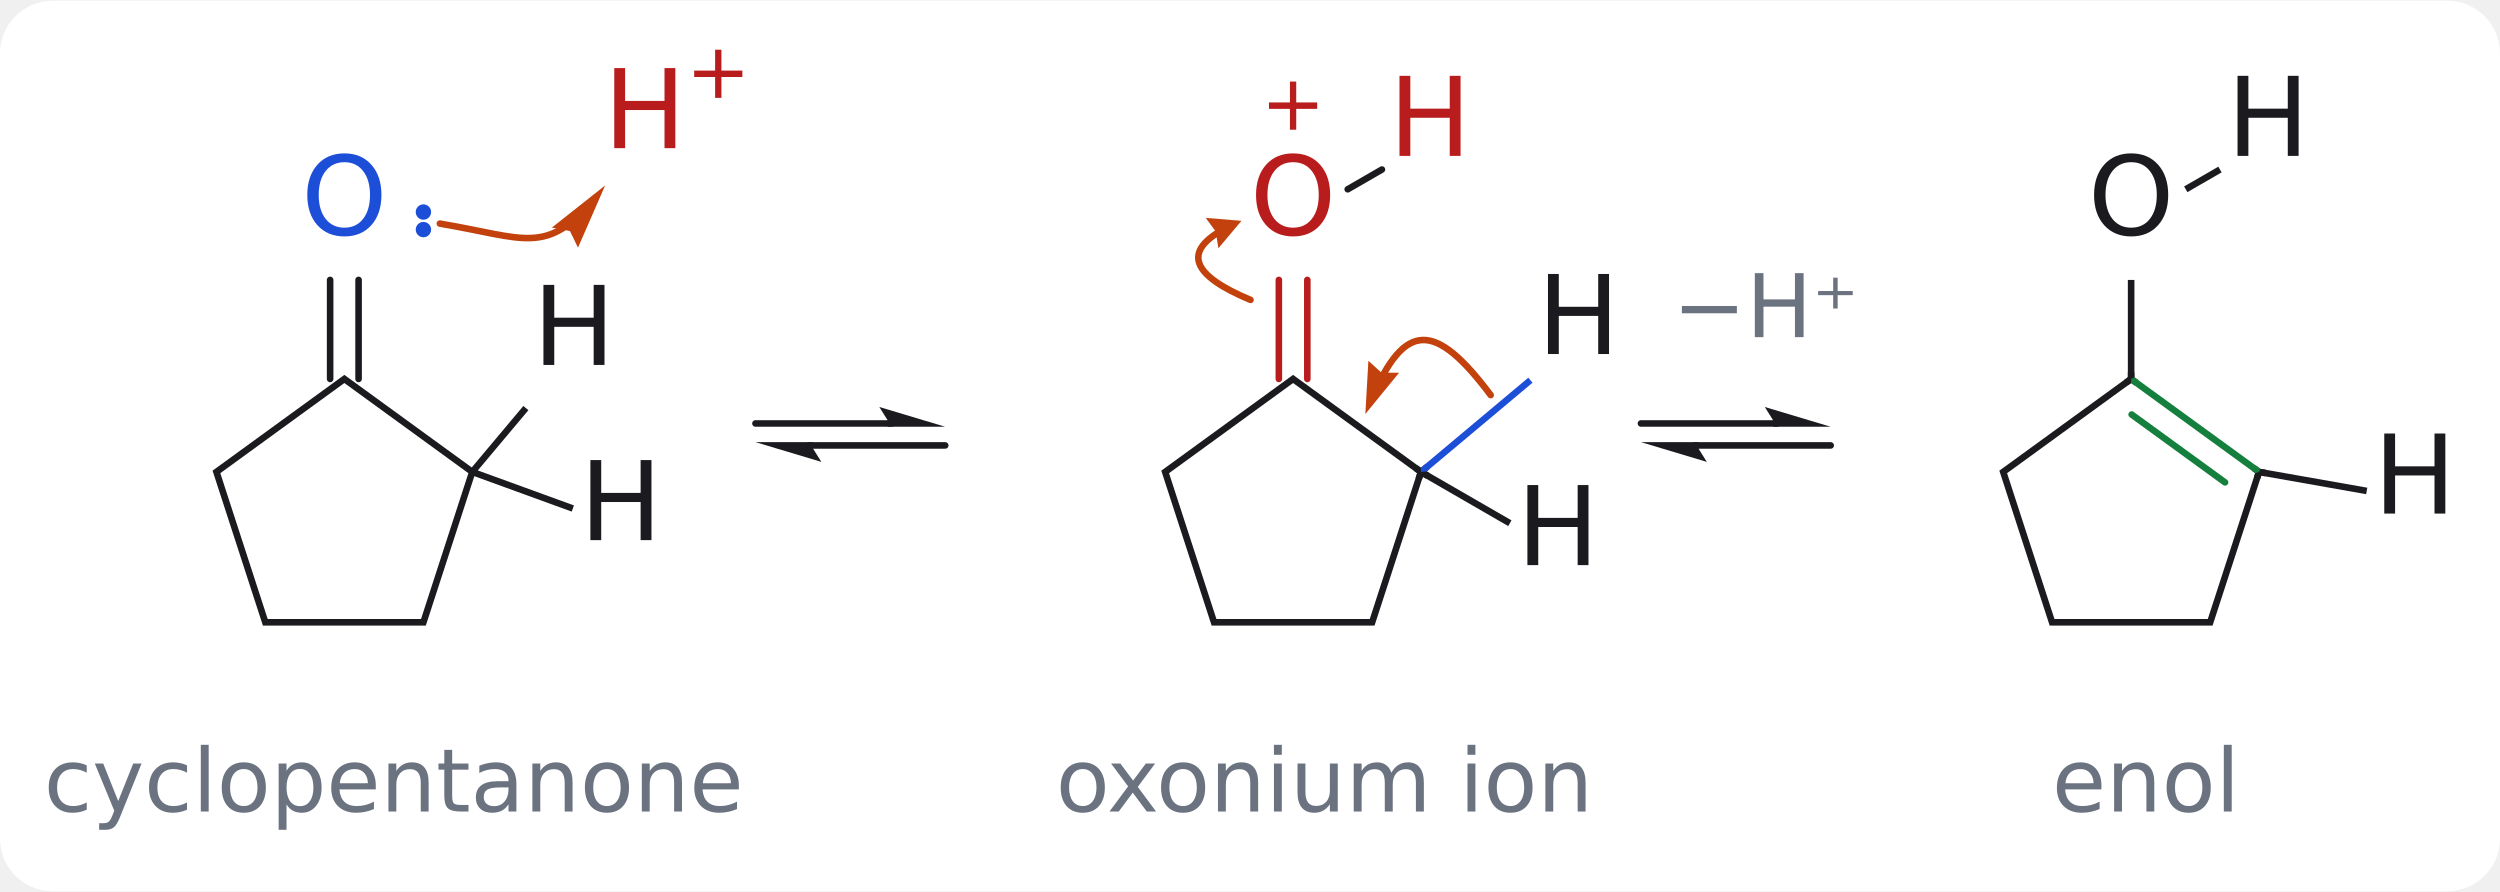
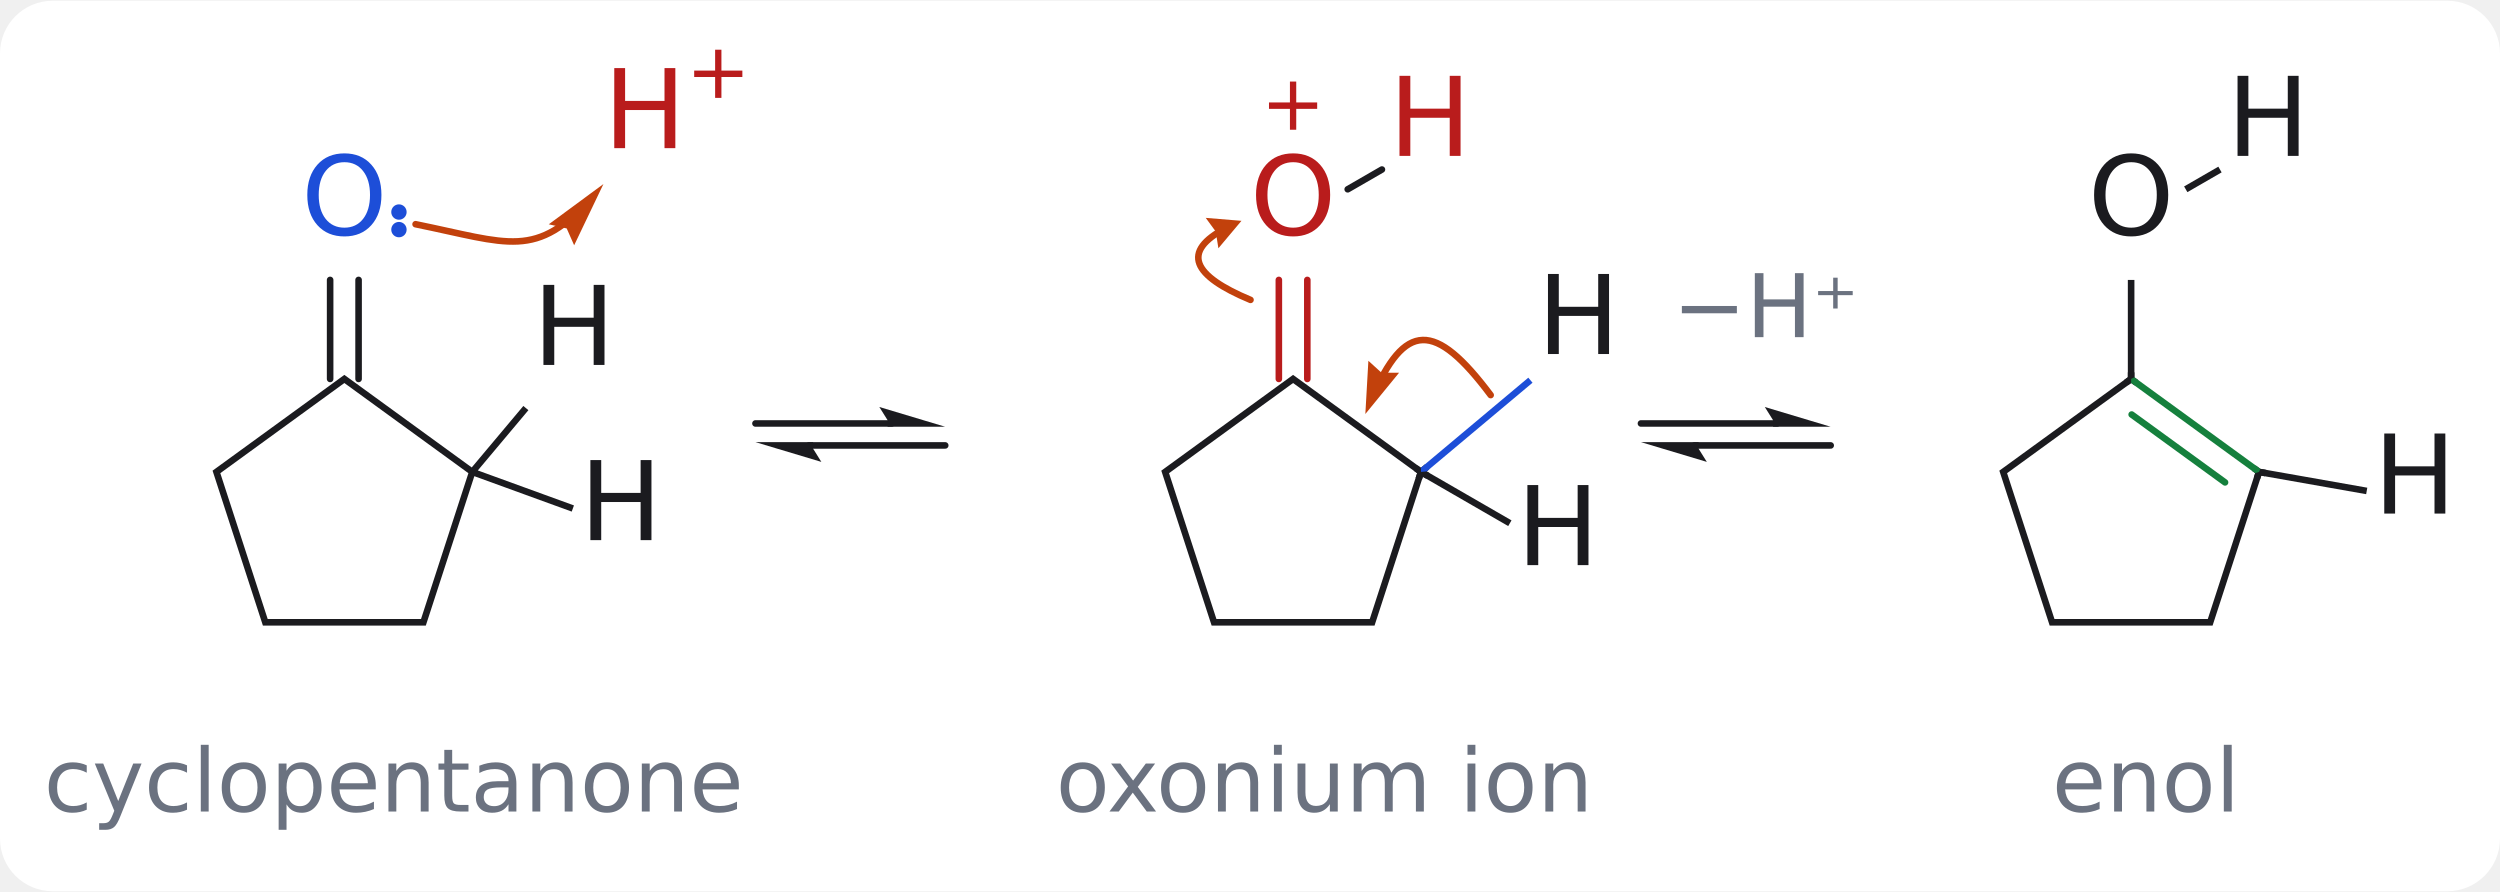
<svg xmlns="http://www.w3.org/2000/svg" viewBox="-91.467 -102.6 664.047 236.534" width="412" height="147">
  <style>.c-ink.fill{fill:#1b1b1f}.c-ink.stroke{stroke:#1b1b1f}.c-arrow.fill{fill:#c2410c}.c-arrow.stroke{stroke:#c2410c}.c-nu.fill{fill:#1d4ed8}.c-nu.stroke{stroke:#1d4ed8}.c-el.fill{fill:#b91c1c}.c-el.stroke{stroke:#b91c1c}.c-good.fill{fill:#15803d}.c-good.stroke{stroke:#15803d}.c-muted.fill{fill:#6b7280}.c-muted.stroke{stroke:#6b7280}.card{fill:#ffffff}@media (prefers-color-scheme: dark){.c-ink.fill{fill:#e6e6ea}.c-ink.stroke{stroke:#e6e6ea}.c-arrow.fill{fill:#ff9f5a}.c-arrow.stroke{stroke:#ff9f5a}.c-nu.fill{fill:#8ab4ff}.c-nu.stroke{stroke:#8ab4ff}.c-el.fill{fill:#ff8a8a}.c-el.stroke{stroke:#ff8a8a}.c-good.fill{fill:#6ee7a0}.c-good.stroke{stroke:#6ee7a0}.c-muted.fill{fill:#9ca3af}.c-muted.stroke{stroke:#9ca3af}.card{fill:#1e1e1e}}</style>
  <rect class="card" x="-91.467" y="-102.600" width="664.047" height="236.534" rx="14" />
  <line class="c-ink stroke" x1="-3.78" y1="-2.142" x2="-3.78" y2="-28.445" stroke-width="1.75" stroke-linecap="round" />
  <line class="c-ink stroke" x1="3.78" y1="-2.142" x2="3.78" y2="-28.445" stroke-width="1.75" stroke-linecap="round" />
  <path class="c-el stroke" d="M248.22 -2.142 L248.22 -28.445 " fill="none" stroke-width="1.75" stroke-linecap="round" stroke-linejoin="round" />
  <path class="c-el stroke" d="M255.78 -2.142 L255.78 -28.445 " fill="none" stroke-width="1.75" stroke-linecap="round" stroke-linejoin="round" />
  <line class="c-ink stroke" x1="266.508" y1="-52.518" x2="275.602" y2="-57.769" stroke-width="1.75" stroke-linecap="round" />
  <path class="c-good stroke" d="M474.742 7.307 L499.547 25.336 " fill="none" stroke-width="1.75" stroke-linecap="round" stroke-linejoin="round" />
  <path class="c-ink fill stroke" d="M285.94 21.444 L285.077 20.817 L284.048 22.233 L284.949 22.888 L285.978 22.554 Z M284.949 22.888 L284.541 24.143 L286.206 24.684 L286.476 23.852 L285.978 22.554 Z M287.498 22.421 L288.169 21.859 L287.044 20.518 L285.94 21.444 L285.978 22.554 Z M286.476 23.852 L287.381 24.374 L288.256 22.859 L287.498 22.421 L285.978 22.554 Z " stroke-width="0" stroke-linecap="round" stroke-linejoin="round" />
  <path class="c-ink fill stroke" d="M474.6 -1.06 L475.501 -0.405 L476.53 -1.821 L475.475 -2.588 L474.6 -2.142 Z M473.725 -2.588 L472.67 -1.821 L473.699 -0.405 L474.6 -1.06 L474.6 -2.142 Z M475.475 -2.588 L475.475 -3.892 L473.725 -3.892 L473.725 -2.588 L474.6 -2.142 Z " stroke-width="0" stroke-linecap="round" stroke-linejoin="round" />
  <path class="c-ink fill stroke" d="M508.929 21.727 L507.677 20.817 L506.648 22.233 L507.549 22.888 L508.578 22.554 Z M507.549 22.888 L507.205 23.948 L508.869 24.489 L509.175 23.548 L508.578 22.554 Z M509.175 23.548 L510.149 23.72 L510.454 21.997 L508.929 21.727 L508.578 22.554 Z " stroke-width="0" stroke-linecap="round" stroke-linejoin="round" />
  <path class="c-ink fill stroke" d="M0 -1.06 L32.949 22.888 L33.978 22.554 L33.832 21.366 L0 -3.224 Z M32.949 22.888 L20.364 61.621 L21.636 63.371 L34.53 23.686 L33.978 22.554 Z M20.364 61.621 L-20.364 61.621 L-21.636 63.371 L21.636 63.371 Z M-20.364 61.621 L-32.949 22.888 L-35.007 22.22 L-21.636 63.371 Z M-32.949 22.888 L0 -1.06 L0 -3.224 L-35.007 22.22 Z M35.452 22.159 L48.884 6.157 L47.544 5.032 L33.832 21.366 L33.978 22.554 Z M34.53 23.686 L60.389 33.094 L60.987 31.45 L35.452 22.159 L33.978 22.554 Z M252 -1.06 L284.949 22.888 L285.978 22.554 L285.94 21.444 L252 -3.224 Z M284.949 22.888 L272.364 61.621 L273.636 63.371 L286.476 23.852 L285.978 22.554 Z M272.364 61.621 L231.636 61.621 L230.364 63.371 L273.636 63.371 Z M231.636 61.621 L219.051 22.888 L216.993 22.22 L230.364 63.371 Z M219.051 22.888 L252 -1.06 L252 -3.224 L216.993 22.22 Z M286.476 23.852 L309.142 36.939 L310.017 35.423 L287.498 22.421 L285.978 22.554 Z M507.549 22.888 L494.964 61.621 L496.236 63.371 L509.175 23.548 L508.578 22.554 Z M494.964 61.621 L454.236 61.621 L452.964 63.371 L496.236 63.371 Z M454.236 61.621 L441.651 22.888 L439.593 22.22 L452.964 63.371 Z M441.651 22.888 L474.6 -1.06 L474.6 -2.142 L473.725 -2.588 L439.593 22.22 Z M475.475 -2.588 L475.475 -28.445 L473.725 -28.445 L473.725 -2.588 L474.6 -2.142 Z M489.545 -51.76 L498.639 -57.011 L497.764 -58.527 L488.67 -53.276 Z M509.175 23.548 L537.026 28.468 L537.33 26.744 L508.929 21.727 L508.578 22.554 Z " stroke-width="0" stroke-linecap="round" stroke-linejoin="round" />
  <path class="c-nu fill stroke" d="M287.498 22.421 L315.602 -1.14 L314.478 -2.481 L285.94 21.444 L285.978 22.554 Z " stroke-width="0" stroke-linecap="round" stroke-linejoin="round" />
  <path class="c-good fill stroke" d="M474.6 -1.06 L507.549 22.888 L508.578 22.554 L508.929 21.727 L475.475 -2.588 L474.6 -2.142 Z " stroke-width="0" stroke-linecap="round" stroke-linejoin="round" />
  <text class="c-nu fill" xml:space="preserve" x="-11.479" y="-60.598" font-family="DejaVu Sans, Noto Sans CJK KR, Noto Sans CJK JP, sans-serif" font-size="29.167" font-weight="normal" font-style="normal" text-decoration="none" dominant-baseline="text-before-edge">O</text>
-   <path class="c-nu fill stroke" d="M21 -42.975 C21.644 -42.975 22.167 -42.453 22.167 -41.809 C22.167 -41.164 21.644 -40.642 21 -40.642 C20.356 -40.642 19.833 -41.164 19.833 -41.809 C19.833 -42.453 20.356 -42.975 21 -42.975 Z " stroke-width="1.75" stroke-linecap="round" stroke-linejoin="round" />
-   <path class="c-nu fill stroke" d="M21 -47.642 C21.644 -47.642 22.167 -47.12 22.167 -46.475 C22.167 -45.831 21.644 -45.309 21 -45.309 C20.356 -45.309 19.833 -45.831 19.833 -46.475 C19.833 -47.12 20.356 -47.642 21 -47.642 Z " stroke-width="1.75" stroke-linecap="round" stroke-linejoin="round" />
+   <path class="c-nu fill stroke" d="M14.5 -42.975 C15.144 -42.975 15.667 -42.453 15.667 -41.809 C15.667 -41.164 15.144 -40.642 14.5 -40.642 C13.856 -40.642 13.333 -41.164 13.333 -41.809 C13.333 -42.453 13.856 -42.975 14.5 -42.975 Z " stroke-width="1.75" stroke-linecap="round" stroke-linejoin="round" />
+   <path class="c-nu fill stroke" d="M14.5 -47.642 C15.144 -47.642 15.667 -47.12 15.667 -46.475 C15.667 -45.831 15.144 -45.309 14.5 -45.309 C13.856 -45.309 13.333 -45.831 13.333 -46.475 C13.333 -47.12 13.856 -47.642 14.5 -47.642 Z " stroke-width="1.75" stroke-linecap="round" stroke-linejoin="round" />
  <text class="c-ink fill" xml:space="preserve" x="50.018" y="-26.06" font-family="DejaVu Sans, Noto Sans CJK KR, Noto Sans CJK JP, sans-serif" font-size="29.167" font-weight="normal" font-style="normal" text-decoration="none" dominant-baseline="text-before-edge">H</text>
  <text class="c-ink fill" xml:space="preserve" x="62.492" y="20.476" font-family="DejaVu Sans, Noto Sans CJK KR, Noto Sans CJK JP, sans-serif" font-size="29.167" font-weight="normal" font-style="normal" text-decoration="none" dominant-baseline="text-before-edge">H</text>
  <text class="c-el fill" xml:space="preserve" x="68.834" y="-83.642" font-family="DejaVu Sans, Noto Sans CJK KR, Noto Sans CJK JP, sans-serif" font-size="29.167" font-weight="normal" font-style="normal" text-decoration="none" dominant-baseline="text-before-edge">H</text>
  <text class="c-el fill" xml:space="preserve" x="90.766" y="-90.934" font-family="DejaVu Sans, Noto Sans CJK KR, Noto Sans CJK JP, sans-serif" font-size="20.417" font-weight="normal" font-style="normal" text-decoration="none" dominant-baseline="text-before-edge">+</text>
  <text class="c-el fill" xml:space="preserve" x="240.521" y="-60.598" font-family="DejaVu Sans, Noto Sans CJK KR, Noto Sans CJK JP, sans-serif" font-size="29.167" font-weight="normal" font-style="normal" text-decoration="none" dominant-baseline="text-before-edge">O</text>
  <text class="c-el fill" xml:space="preserve" x="243.447" y="-82.473" font-family="DejaVu Sans, Noto Sans CJK KR, Noto Sans CJK JP, sans-serif" font-size="20.417" font-weight="normal" font-style="normal" text-decoration="none" dominant-baseline="text-before-edge">+</text>
  <text class="c-el fill" xml:space="preserve" x="277.406" y="-81.584" font-family="DejaVu Sans, Noto Sans CJK KR, Noto Sans CJK JP, sans-serif" font-size="29.167" font-weight="normal" font-style="normal" text-decoration="none" dominant-baseline="text-before-edge">H</text>
  <text class="c-ink fill" xml:space="preserve" x="316.844" y="-28.958" font-family="DejaVu Sans, Noto Sans CJK KR, Noto Sans CJK JP, sans-serif" font-size="29.167" font-weight="normal" font-style="normal" text-decoration="none" dominant-baseline="text-before-edge">H</text>
  <text class="c-ink fill" xml:space="preserve" x="311.384" y="27.112" font-family="DejaVu Sans, Noto Sans CJK KR, Noto Sans CJK JP, sans-serif" font-size="29.167" font-weight="normal" font-style="normal" text-decoration="none" dominant-baseline="text-before-edge">H</text>
  <text class="c-ink fill" xml:space="preserve" x="463.121" y="-60.598" font-family="DejaVu Sans, Noto Sans CJK KR, Noto Sans CJK JP, sans-serif" font-size="29.167" font-weight="normal" font-style="normal" text-decoration="none" dominant-baseline="text-before-edge">O</text>
  <text class="c-ink fill" xml:space="preserve" x="500.006" y="-81.584" font-family="DejaVu Sans, Noto Sans CJK KR, Noto Sans CJK JP, sans-serif" font-size="29.167" font-weight="normal" font-style="normal" text-decoration="none" dominant-baseline="text-before-edge">H</text>
  <text class="c-ink fill" xml:space="preserve" x="538.982" y="13.42" font-family="DejaVu Sans, Noto Sans CJK KR, Noto Sans CJK JP, sans-serif" font-size="29.167" font-weight="normal" font-style="normal" text-decoration="none" dominant-baseline="text-before-edge">H</text>
  <path class="c-ink stroke" d="M109.2 9.683 L145.381 9.683 " fill="none" stroke-width="1.75" stroke-linecap="round" stroke-linejoin="round" />
  <path class="c-ink fill stroke" d="M159.6 10.558 L142.1 5.308 L144.287 8.808 L144.287 10.558 L159.6 10.558 Z " stroke-width="0" stroke-linecap="round" stroke-linejoin="round" />
  <path class="c-ink stroke" d="M159.6 15.517 L123.419 15.517 " fill="none" stroke-width="1.75" stroke-linecap="round" stroke-linejoin="round" />
  <path class="c-ink fill stroke" d="M109.2 14.642 L126.7 19.892 L124.513 16.392 L124.513 14.642 L109.2 14.642 Z " stroke-width="0" stroke-linecap="round" stroke-linejoin="round" />
  <path class="c-ink stroke" d="M344.4 9.683 L380.581 9.683 " fill="none" stroke-width="1.75" stroke-linecap="round" stroke-linejoin="round" />
  <path class="c-ink fill stroke" d="M394.8 10.558 L377.3 5.308 L379.488 8.808 L379.488 10.558 L394.8 10.558 Z " stroke-width="0" stroke-linecap="round" stroke-linejoin="round" />
  <path class="c-ink stroke" d="M394.8 15.517 L358.619 15.517 " fill="none" stroke-width="1.75" stroke-linecap="round" stroke-linejoin="round" />
  <path class="c-ink fill stroke" d="M344.4 14.642 L361.9 19.892 L359.712 16.392 L359.712 14.642 L344.4 14.642 Z " stroke-width="0" stroke-linecap="round" stroke-linejoin="round" />
-   <path class="c-arrow stroke" d="M25.368 -43.407 C48.042 -39.592 53.609 -34.758 66.535 -50.131 " fill="none" stroke-width="1.75" stroke-linecap="round" stroke-linejoin="round" />
-   <path class="c-arrow fill stroke" d="M69.274 -53.543 L55.125 -42.354 L59.926 -41.415 L62.056 -37.012 Z " stroke-width="0" stroke-linecap="round" stroke-linejoin="round" />
+   <path class="c-arrow stroke" d="M18.917 -43.242 C43.783 -38.176 50.868 -33.714 65.969 -50.599 " fill="none" stroke-width="1.75" stroke-linecap="round" stroke-linejoin="round" />
+   <path class="c-arrow fill stroke" d="M68.819 -53.92 L54.295 -43.222 L59.061 -42.119 L61.038 -37.646 Z " stroke-width="0" stroke-linecap="round" stroke-linejoin="round" />
  <path class="c-arrow stroke" d="M240.69 -23.142 C225.359 -29.53 222.015 -35.918 234.314 -42.306 " fill="none" stroke-width="1.75" stroke-linecap="round" stroke-linejoin="round" />
  <path class="c-arrow fill stroke" d="M238.284 -44.142 L228.797 -44.929 L231.455 -41.297 L232.162 -36.852 Z " stroke-width="0" stroke-linecap="round" stroke-linejoin="round" />
  <path class="c-arrow stroke" d="M304.485 2.145 C289.657 -17.642 281.679 -17.406 272.848 3.121 " fill="none" stroke-width="1.75" stroke-linecap="round" stroke-linejoin="round" />
  <path class="c-arrow fill stroke" d="M271.194 7.173 L280.155 -3.792 L275.467 -3.809 L272 -6.965 Z " stroke-width="0" stroke-linecap="round" stroke-linejoin="round" />
  <text class="c-muted fill" xml:space="preserve" x="-79.8" y="96.6" font-family="DejaVu Sans, Noto Sans CJK KR, Noto Sans CJK JP, sans-serif" font-size="23.333" font-weight="normal" font-style="normal" text-decoration="none" dominant-baseline="text-before-edge">cyclopentanone</text>
  <text class="c-muted fill" xml:space="preserve" x="352.8" y="-29.4" font-family="DejaVu Sans, Noto Sans CJK KR, Noto Sans CJK JP, sans-serif" font-size="23.333" font-weight="normal" font-style="normal" text-decoration="none" dominant-baseline="text-before-edge">−H⁺</text>
  <text class="c-muted fill" xml:space="preserve" x="189" y="96.6" font-family="DejaVu Sans, Noto Sans CJK KR, Noto Sans CJK JP, sans-serif" font-size="23.333" font-weight="normal" font-style="normal" text-decoration="none" dominant-baseline="text-before-edge">oxonium ion</text>
  <text class="c-muted fill" xml:space="preserve" x="453.6" y="96.6" font-family="DejaVu Sans, Noto Sans CJK KR, Noto Sans CJK JP, sans-serif" font-size="23.333" font-weight="normal" font-style="normal" text-decoration="none" dominant-baseline="text-before-edge">enol</text>
</svg>
